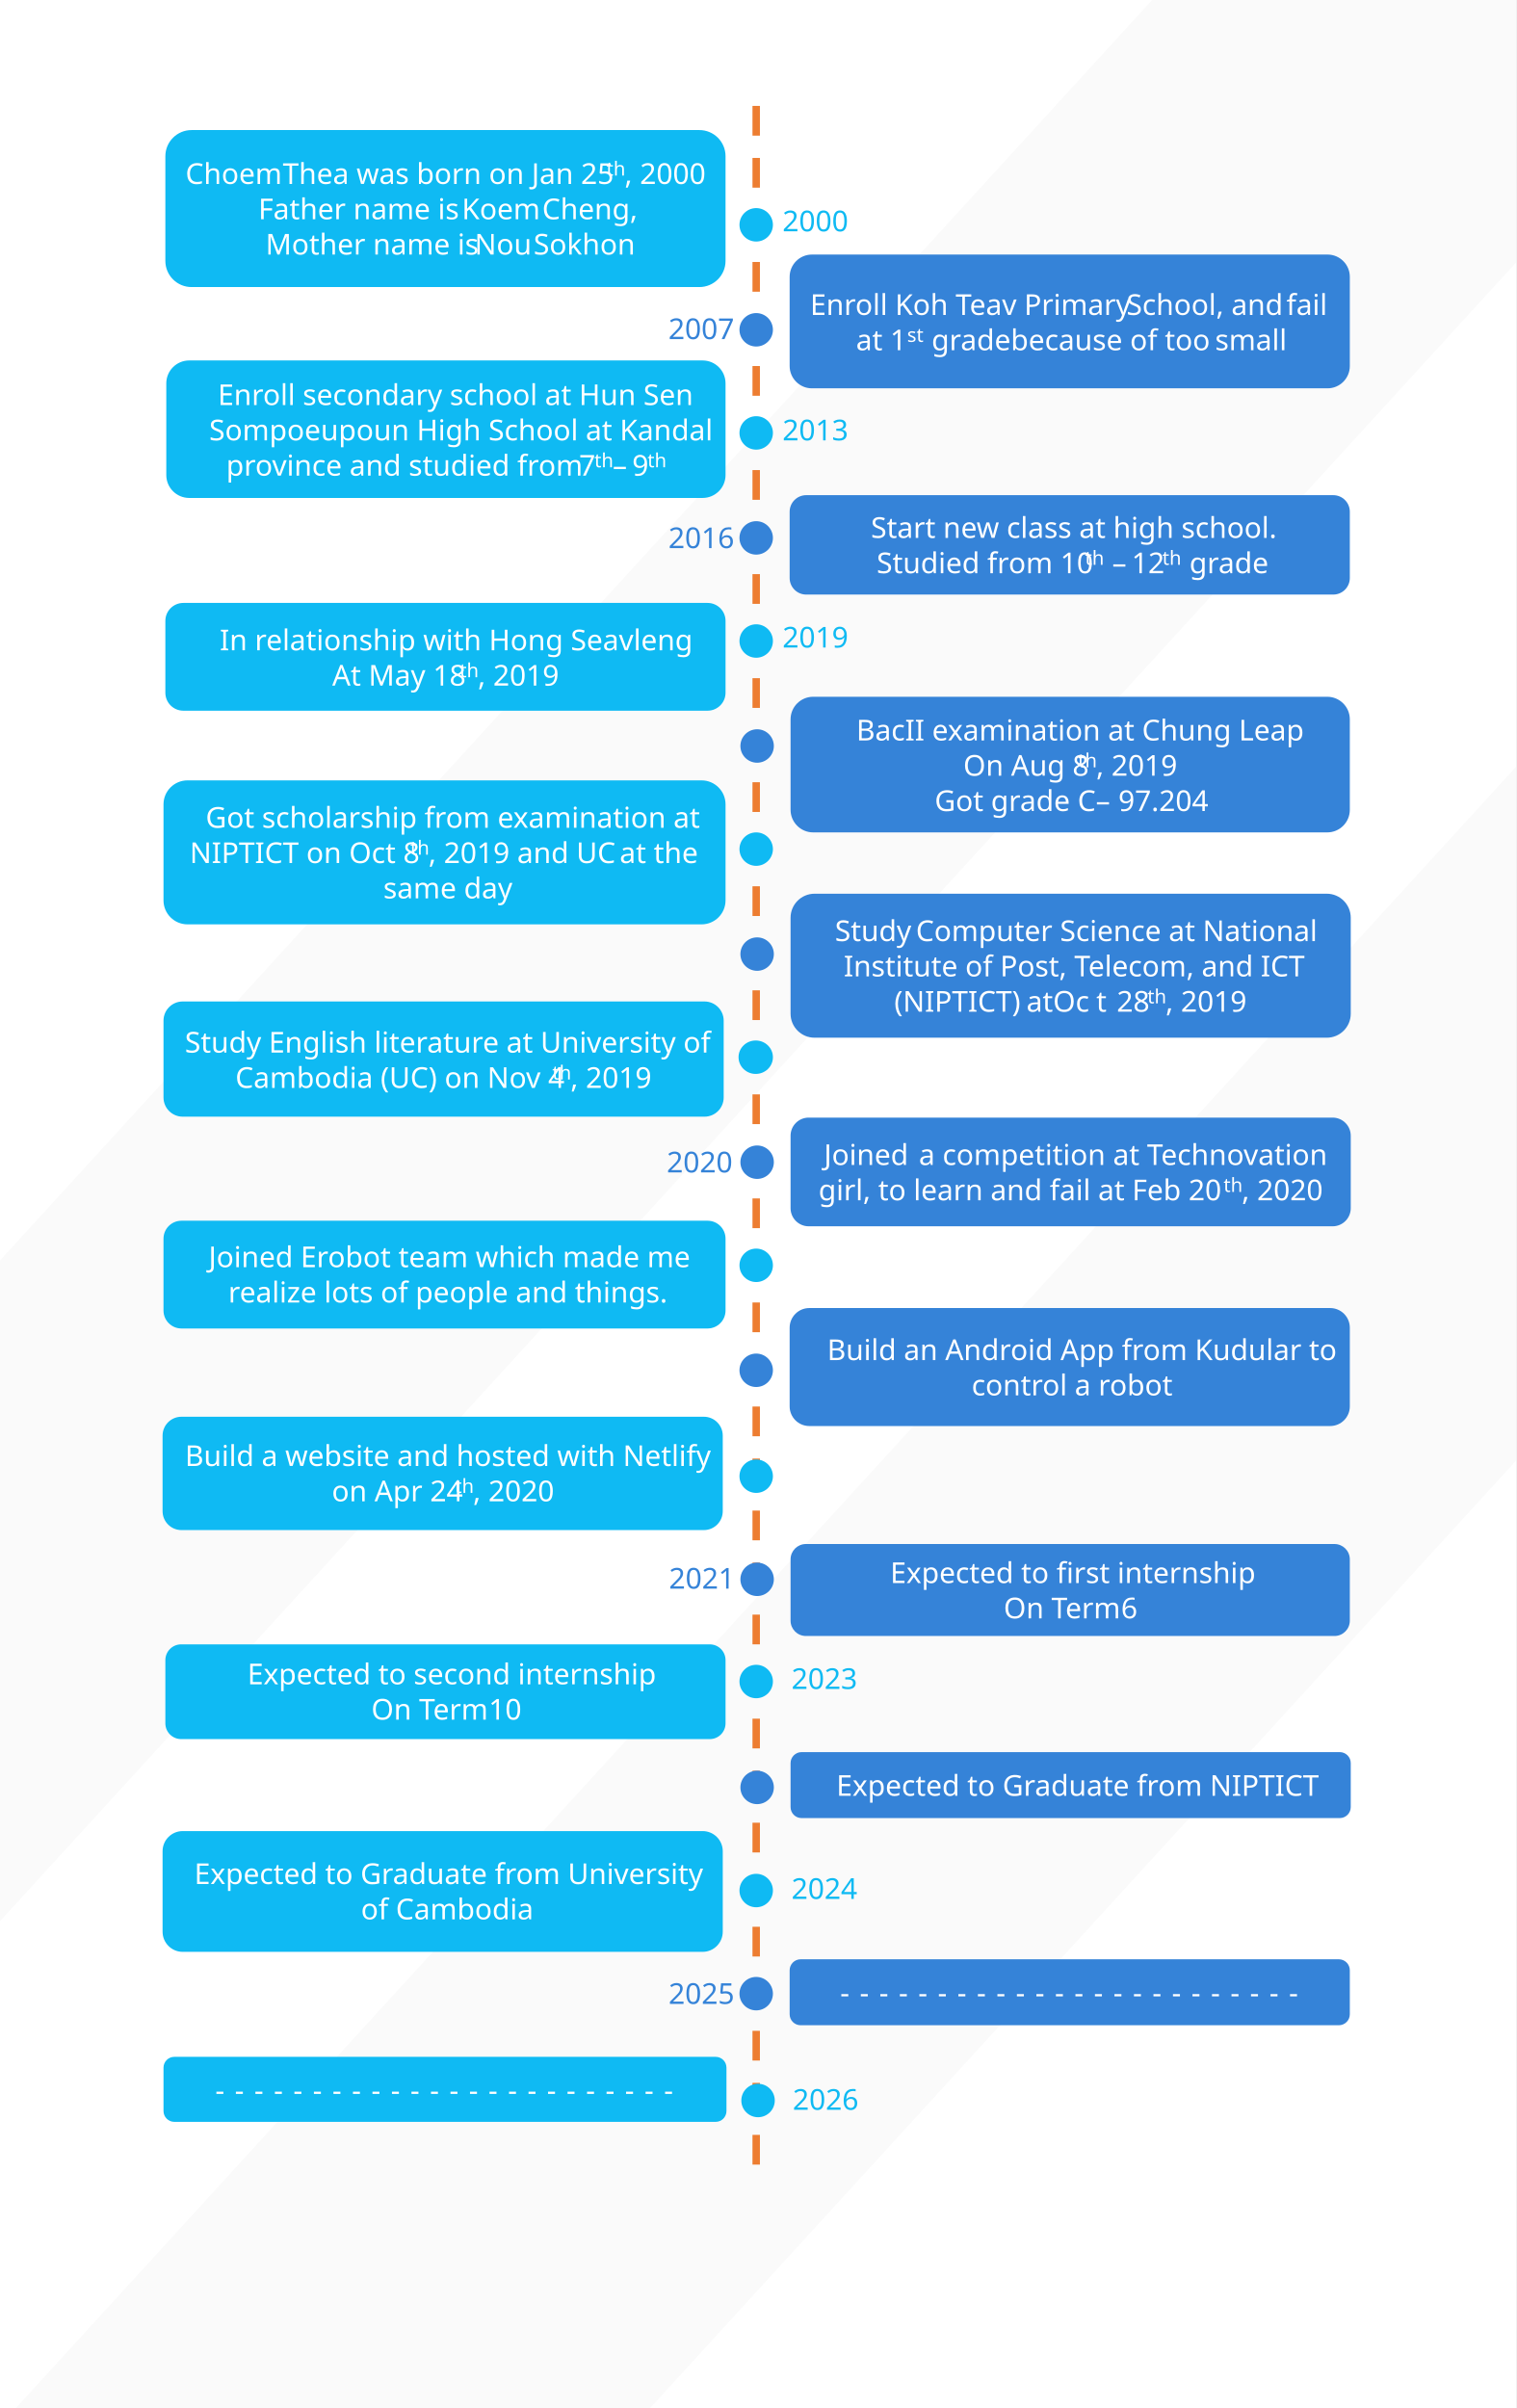
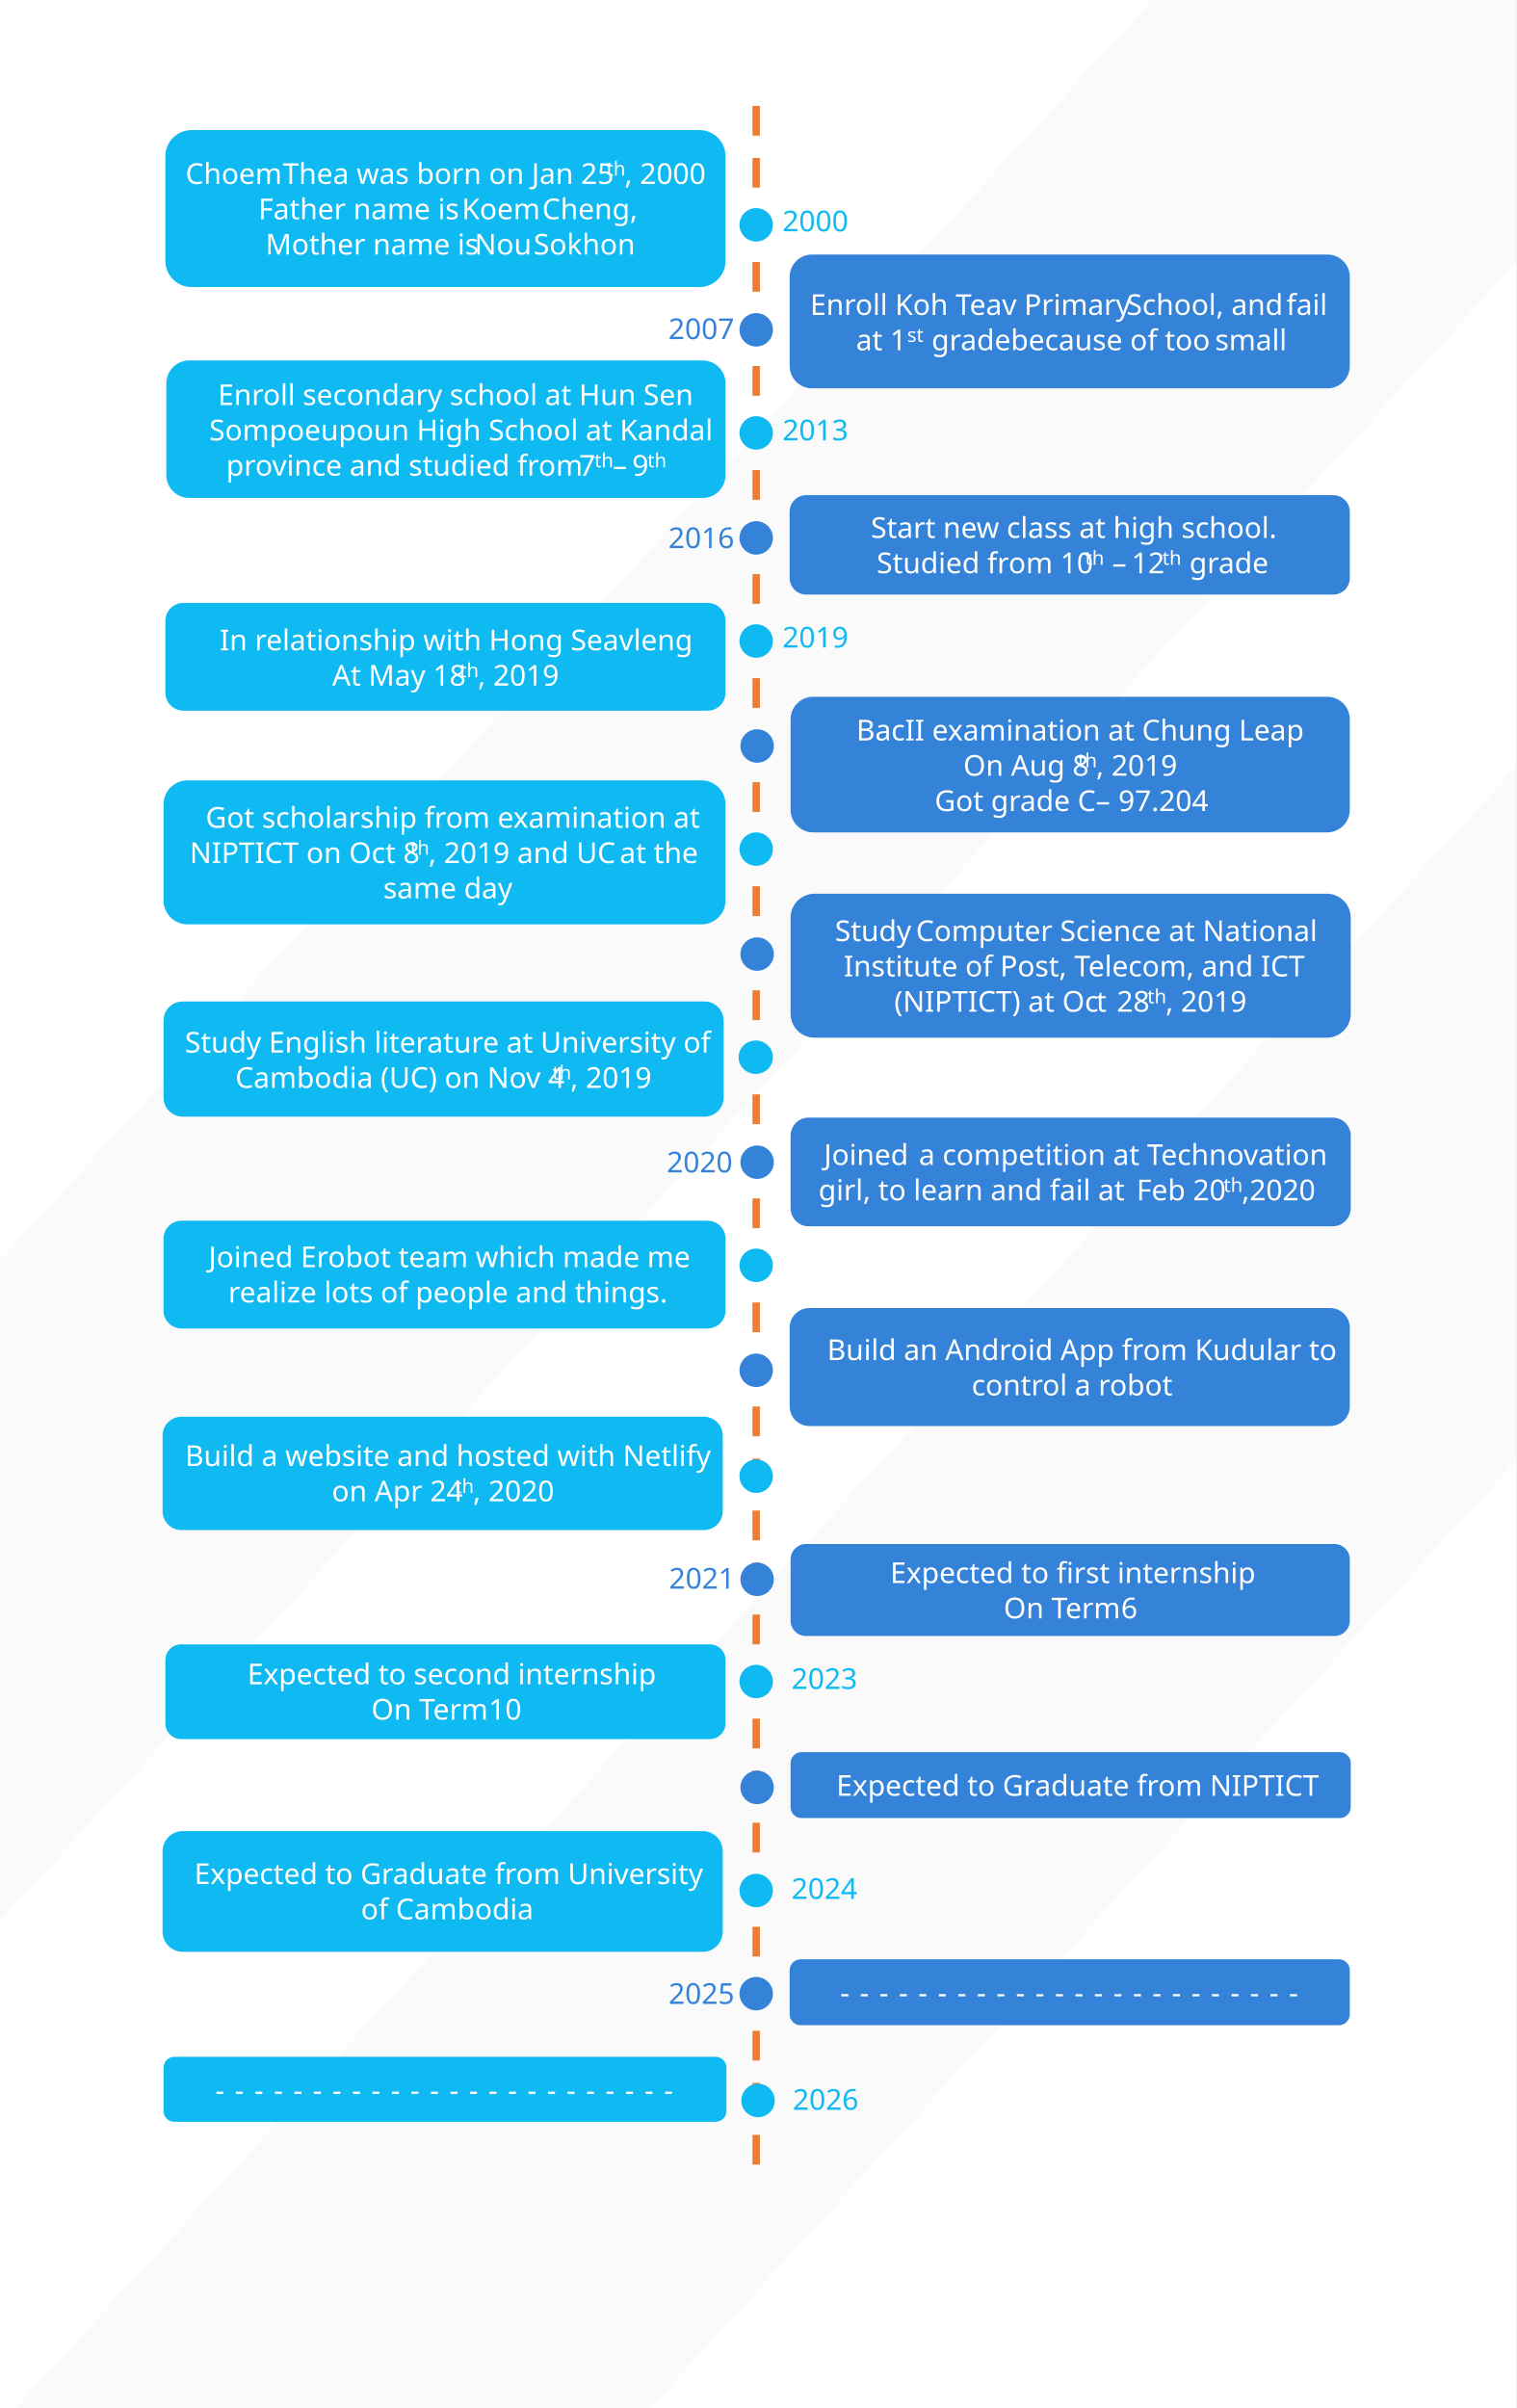
<svg xmlns="http://www.w3.org/2000/svg" width="1632" height="2592" overflow="hidden">
  <defs>
    <clipPath id="clip0">
      <path d="M0 0 1632 0 1632 2592 0 2592Z" fill-rule="evenodd" clip-rule="evenodd" />
    </clipPath>
  </defs>
  <g clip-path="url(#clip0)">
    <rect x="0" y="0" width="1632" height="2592" fill="#FFFFFF" />
    <path d="M2703.52 399.952-27.272 3387.53-399.231 3047.54 2331.56 59.962Z" fill="#000000" fill-rule="evenodd" fill-opacity="0.02" />
    <path d="M2163.95-299.435-566.842 2688.14-921.024 2364.4 1809.77-623.176Z" fill="#000000" fill-rule="evenodd" fill-opacity="0.02" />
    <path d="M814 114 814 2344.69" stroke="#ED7D31" stroke-width="8" stroke-miterlimit="8" stroke-dasharray="32 24" fill="none" fill-rule="evenodd" />
    <path d="M796 242C796 232.059 804.059 224 814 224 823.941 224 832 232.059 832 242 832 251.941 823.941 260 814 260 804.059 260 796 251.941 796 242Z" fill="#0FBAF3" fill-rule="evenodd" />
    <text fill="#0FBAF3" font-family="Trebuchet MS,Trebuchet MS_MSFontService,sans-serif" font-weight="400" font-size="31" transform="translate(842.242 249)">2000</text>
    <path d="M178 168.167C178 152.611 190.611 140 206.167 140L752.833 140C768.389 140 781 152.611 781 168.167L781 280.833C781 296.389 768.389 309 752.833 309L206.167 309C190.611 309 178 296.389 178 280.833Z" fill="#0FBAF3" fill-rule="evenodd" />
    <text fill="#FFFFFF" font-family="Trebuchet MS,Trebuchet MS_MSFontService,sans-serif" font-weight="400" font-size="31" transform="translate(199.627 198)">Choem<tspan x="104.767" y="0">Thea was born on Jan 25</tspan>
      <tspan font-size="21" x="453.1" y="-9">th</tspan>
      <tspan x="472.767" y="0">, 2000</tspan>
      <tspan x="78.453" y="38">Father name is </tspan>
      <tspan x="297.453" y="38">Koem</tspan>
      <tspan x="383.973" y="38">Cheng,</tspan>
      <tspan x="86.213" y="76">Mother name is </tspan>
      <tspan x="311.213" y="76">Nou</tspan>
      <tspan x="374.713" y="76">Sokhon</tspan>
    </text>
    <path d="M796 355C796 345.059 804.059 337 814 337 823.941 337 832 345.059 832 355 832 364.941 823.941 373 814 373 804.059 373 796 364.941 796 355Z" fill="#3583D8" fill-rule="evenodd" />
    <text fill="#3583D8" font-family="Trebuchet MS,Trebuchet MS_MSFontService,sans-serif" font-weight="400" font-size="31" transform="translate(719.466 365)">2007</text>
    <path d="M850 298.001C850 284.745 860.745 274 874.001 274L1429 274C1442.25 274 1453 284.745 1453 298.001L1453 393.999C1453 407.255 1442.25 418 1429 418L874.001 418C860.745 418 850 407.255 850 393.999Z" fill="#3583D8" fill-rule="evenodd" />
    <text fill="#FFFFFF" font-family="Trebuchet MS,Trebuchet MS_MSFontService,sans-serif" font-weight="400" font-size="31" transform="translate(872.092 339)">Enroll Koh Teav Primary <tspan x="340.42" y="0">School</tspan>, and <tspan x="512.587" y="0">fail </tspan>
      <tspan x="49.373" y="38">at 1</tspan>
      <tspan font-size="21" x="104.373" y="29">st</tspan>
      <tspan x="130.707" y="38">grade </tspan>because of too <tspan x="435.873" y="38">small</tspan>
    </text>
    <path d="M796 466C796 456.059 804.059 448 814 448 823.941 448 832 456.059 832 466 832 475.941 823.941 484 814 484 804.059 484 796 475.941 796 466Z" fill="#0FBAF3" fill-rule="evenodd" />
    <text fill="#0FBAF3" font-family="Trebuchet MS,Trebuchet MS_MSFontService,sans-serif" font-weight="400" font-size="31" transform="translate(842.242 474)">2013</text>
    <path d="M179 412.667C179 399.044 190.044 388 203.667 388L756.333 388C769.956 388 781 399.044 781 412.667L781 511.333C781 524.956 769.956 536 756.333 536L203.667 536C190.044 536 179 524.956 179 511.333Z" fill="#0FBAF3" fill-rule="evenodd" />
    <text fill="#FFFFFF" font-family="Trebuchet MS,Trebuchet MS_MSFontService,sans-serif" font-weight="400" font-size="31" transform="translate(234.472 436)">Enroll secondary school at Hun Sen <tspan x="-9.333" y="38">Sompoeupoun High School at Kandal </tspan>
      <tspan x="9" y="76">province and studied from </tspan>
      <tspan x="388.833" y="76">7</tspan>
      <tspan font-size="21" x="405.333" y="67">th</tspan>
      <tspan x="425" y="76">–</tspan>
      <tspan x="446" y="76">9</tspan>
      <tspan font-size="21" x="462.5" y="67">th</tspan>
    </text>
    <path d="M796 579C796 569.059 804.059 561 814 561 823.941 561 832 569.059 832 579 832 588.941 823.941 597 814 597 804.059 597 796 588.941 796 579Z" fill="#3583D8" fill-rule="evenodd" />
    <text fill="#3583D8" font-family="Trebuchet MS,Trebuchet MS_MSFontService,sans-serif" font-weight="400" font-size="31" transform="translate(719.466 590)">2016</text>
    <path d="M850 550.834C850 540.984 857.984 533 867.833 533L1435.17 533C1445.02 533 1453 540.984 1453 550.834L1453 622.166C1453 632.016 1445.02 640 1435.17 640L867.833 640C857.984 640 850 632.016 850 622.166Z" fill="#3583D8" fill-rule="evenodd" />
    <text fill="#FFFFFF" font-family="Trebuchet MS,Trebuchet MS_MSFontService,sans-serif" font-weight="400" font-size="31" transform="translate(937.469 579)">Start new class at high school.<tspan x="6.167" y="38">Studied from 10</tspan>
      <tspan font-size="21" x="230.5" y="29">th</tspan>
      <tspan x="259.667" y="38">–</tspan>
      <tspan x="280.667" y="38">12</tspan>
      <tspan font-size="21" x="313.667" y="29">th</tspan>
      <tspan x="342.833" y="38">grade</tspan>
    </text>
    <path d="M797 803C797 793.059 805.059 785 815 785 824.941 785 833 793.059 833 803 833 812.941 824.941 821 815 821 805.059 821 797 812.941 797 803Z" fill="#3583D8" fill-rule="evenodd" />
    <path d="M851 774.334C851 760.895 861.894 750 875.333 750L1428.67 750C1442.11 750 1453 760.895 1453 774.334L1453 871.666C1453 885.105 1442.11 896 1428.67 896L875.333 896C861.894 896 851 885.105 851 871.666Z" fill="#3583D8" fill-rule="evenodd" />
    <text fill="#FFFFFF" font-family="Trebuchet MS,Trebuchet MS_MSFontService,sans-serif" font-weight="400" font-size="31" transform="translate(921.778 797)">BacII examination at Chung Leap <tspan x="115.113" y="38">On Aug 8</tspan>
      <tspan font-size="21" x="238.553" y="29">th</tspan>
      <tspan x="258.22" y="38">, 2019</tspan>
      <tspan x="84.333" y="76">Got grade C </tspan>–<tspan x="282" y="76">97.204</tspan>
    </text>
    <path d="M797 1027C797 1017.06 805.059 1009 815 1009 824.941 1009 833 1017.06 833 1027 833 1036.94 824.941 1045 815 1045 805.059 1045 797 1036.94 797 1027Z" fill="#3583D8" fill-rule="evenodd" />
    <path d="M851 987.834C851 973.566 862.566 962 876.834 962L1428.17 962C1442.43 962 1454 973.566 1454 987.834L1454 1091.17C1454 1105.43 1442.43 1117 1428.17 1117L876.834 1117C862.566 1117 851 1105.43 851 1091.17Z" fill="#3583D8" fill-rule="evenodd" />
    <text fill="#FFFFFF" font-family="Trebuchet MS,Trebuchet MS_MSFontService,sans-serif" font-weight="400" font-size="31" transform="translate(898.728 1013)">Study <tspan x="87.167" y="0">Computer Science at National </tspan>
      <tspan x="9.5" y="38">Institute of Post, Telecom, and ICT </tspan>
-       <tspan x="63.833" y="76">(NIPTICT) </tspan>
-       <tspan x="206.167" y="76">at </tspan>Oc<tspan x="281.333" y="76">t</tspan>
+       <tspan x="63.833" y="76">(NIPTICT) at </tspan>
+       <tspan x="244.667" y="76">Oc</tspan>
+       <tspan x="281.333" y="76">t</tspan>
      <tspan x="303.333" y="76">28</tspan>
      <tspan font-size="21" x="336.333" y="67">th</tspan>
      <tspan x="356" y="76">, 2019</tspan>
    </text>
    <path d="M797 1251C797 1241.06 805.059 1233 815 1233 824.941 1233 833 1241.06 833 1251 833 1260.94 824.941 1269 815 1269 805.059 1269 797 1260.94 797 1251Z" fill="#3583D8" fill-rule="evenodd" />
    <text fill="#3583D8" font-family="Trebuchet MS,Trebuchet MS_MSFontService,sans-serif" font-weight="400" font-size="31" transform="translate(717.678 1262)">2020</text>
    <path d="M851 1222.5C851 1211.73 859.731 1203 870.501 1203L1434.5 1203C1445.27 1203 1454 1211.73 1454 1222.5L1454 1300.5C1454 1311.27 1445.27 1320 1434.5 1320L870.501 1320C859.731 1320 851 1311.27 851 1300.5Z" fill="#3583D8" fill-rule="evenodd" />
    <text fill="#FFFFFF" font-family="Trebuchet MS,Trebuchet MS_MSFontService,sans-serif" font-weight="400" font-size="31" transform="translate(886.908 1254)">Joined <tspan x="102.167" y="0">a competition at Technovation </tspan>
-       <tspan x="-5.82" y="38">girl, to learn and fail at Feb 20</tspan>
+       <tspan x="-5.82" y="38">girl, to learn and fail at </tspan>
+       <tspan x="336.513" y="38">Feb </tspan>
+       <tspan x="397.18" y="38">20</tspan>
      <tspan font-size="21" x="430.18" y="29">th</tspan>
-       <tspan x="449.847" y="38">, 2020</tspan>
-     </text>
+       <tspan x="449.847" y="38">, </tspan>2020</text>
    <path d="M796 1475C796 1465.06 804.059 1457 814 1457 823.941 1457 832 1465.06 832 1475 832 1484.94 823.941 1493 814 1493 804.059 1493 796 1484.94 796 1475Z" fill="#3583D8" fill-rule="evenodd" />
    <path d="M850 1429.17C850 1417.48 859.477 1408 871.167 1408L1431.83 1408C1443.52 1408 1453 1417.48 1453 1429.17L1453 1513.83C1453 1525.52 1443.52 1535 1431.83 1535L871.167 1535C859.477 1535 850 1525.52 850 1513.83Z" fill="#3583D8" fill-rule="evenodd" />
    <text fill="#FFFFFF" font-family="Trebuchet MS,Trebuchet MS_MSFontService,sans-serif" font-weight="400" font-size="31" transform="translate(890.411 1464)">Build an Android App from Kudular to <tspan x="155.453" y="38">control a robot</tspan>
    </text>
    <path d="M797 1700C797 1690.06 805.059 1682 815 1682 824.941 1682 833 1690.06 833 1700 833 1709.94 824.941 1718 815 1718 805.059 1718 797 1709.94 797 1700Z" fill="#3583D8" fill-rule="evenodd" />
    <text fill="#3583D8" font-family="Trebuchet MS,Trebuchet MS_MSFontService,sans-serif" font-weight="400" font-size="31" transform="translate(720.095 1710)">2021</text>
    <path d="M851 1678.5C851 1669.39 858.387 1662 867.5 1662L1436.5 1662C1445.61 1662 1453 1669.39 1453 1678.5L1453 1744.5C1453 1753.61 1445.61 1761 1436.5 1761L867.5 1761C858.387 1761 851 1753.61 851 1744.5Z" fill="#3583D8" fill-rule="evenodd" />
    <text fill="#FFFFFF" font-family="Trebuchet MS,Trebuchet MS_MSFontService,sans-serif" font-weight="400" font-size="31" transform="translate(958.283 1704)">Expected to first internship<tspan x="122.067" y="38">On Term </tspan>
      <tspan x="248.433" y="38">6</tspan>
    </text>
    <path d="M797 1924C797 1914.06 805.059 1906 815 1906 824.941 1906 833 1914.06 833 1924 833 1933.94 824.941 1942 815 1942 805.059 1942 797 1933.94 797 1924Z" fill="#3583D8" fill-rule="evenodd" />
    <path d="M851 1897.83C851 1891.3 856.298 1886 862.834 1886L1442.17 1886C1448.7 1886 1454 1891.3 1454 1897.83L1454 1945.17C1454 1951.7 1448.7 1957 1442.17 1957L862.834 1957C856.298 1957 851 1951.7 851 1945.17Z" fill="#3583D8" fill-rule="evenodd" />
    <text fill="#FFFFFF" font-family="Trebuchet MS,Trebuchet MS_MSFontService,sans-serif" font-weight="400" font-size="31" transform="translate(900.29 1933)">Expected to Graduate from NIPTICT</text>
    <path d="M796 690C796 680.059 804.059 672 814 672 823.941 672 832 680.059 832 690 832 699.941 823.941 708 814 708 804.059 708 796 699.941 796 690Z" fill="#0FBAF3" fill-rule="evenodd" />
    <text fill="#0FBAF3" font-family="Trebuchet MS,Trebuchet MS_MSFontService,sans-serif" font-weight="400" font-size="31" transform="translate(842.242 697)">2019</text>
    <path d="M178 668.334C178 657.656 186.656 649 197.334 649L761.666 649C772.344 649 781 657.656 781 668.334L781 745.666C781 756.344 772.344 765 761.666 765L197.334 765C186.656 765 178 756.344 178 745.666Z" fill="#0FBAF3" fill-rule="evenodd" />
    <text fill="#FFFFFF" font-family="Trebuchet MS,Trebuchet MS_MSFontService,sans-serif" font-weight="400" font-size="31" transform="translate(236.51 700)">In relationship with Hong Seavleng <tspan x="121.087" y="38">At May 18</tspan>
      <tspan font-size="21" x="258.253" y="29">th</tspan>
      <tspan x="277.92" y="38">, 2019</tspan>
    </text>
    <path d="M796 914C796 904.059 804.059 896 814 896 823.941 896 832 904.059 832 914 832 923.941 823.941 932 814 932 804.059 932 796 923.941 796 914Z" fill="#0FBAF3" fill-rule="evenodd" />
    <path d="M176 865.834C176 851.566 187.566 840 201.834 840L755.166 840C769.434 840 781 851.566 781 865.834L781 969.166C781 983.434 769.434 995 755.166 995L201.834 995C187.566 995 176 983.434 176 969.166Z" fill="#0FBAF3" fill-rule="evenodd" />
    <text fill="#FFFFFF" font-family="Trebuchet MS,Trebuchet MS_MSFontService,sans-serif" font-weight="400" font-size="31" transform="translate(221.358 891)">Got scholarship from examination at <tspan x="-17.133" y="38">NIPTICT on Oct 8</tspan>
      <tspan font-size="21" x="220.3" y="29">th</tspan>
      <tspan x="239.967" y="38">, 2019 and UC </tspan>
      <tspan x="445.633" y="38">at the </tspan>
      <tspan x="191.253" y="76">same day</tspan>
    </text>
    <path d="M795 1138C795 1128.06 803.283 1120 813.5 1120 823.717 1120 832 1128.06 832 1138 832 1147.94 823.717 1156 813.5 1156 803.283 1156 795 1147.94 795 1138Z" fill="#0FBAF3" fill-rule="evenodd" />
    <path d="M176 1098.67C176 1087.25 185.253 1078 196.667 1078L758.333 1078C769.747 1078 779 1087.25 779 1098.67L779 1181.33C779 1192.75 769.747 1202 758.333 1202L196.667 1202C185.253 1202 176 1192.75 176 1181.33Z" fill="#0FBAF3" fill-rule="evenodd" />
    <text fill="#FFFFFF" font-family="Trebuchet MS,Trebuchet MS_MSFontService,sans-serif" font-weight="400" font-size="31" transform="translate(198.975 1133)">Study English literature at University of <tspan x="54.333" y="38">Cambodia (UC) on Nov 4</tspan>
      <tspan font-size="21" x="395.5" y="29">th</tspan>
      <tspan x="415.167" y="38">, 2019</tspan>
    </text>
    <path d="M796 1810C796 1800.06 804.059 1792 814 1792 823.941 1792 832 1800.06 832 1810 832 1819.94 823.941 1828 814 1828 804.059 1828 796 1819.94 796 1810Z" fill="#0FBAF3" fill-rule="evenodd" />
    <path d="M178 1787C178 1777.61 185.611 1770 195.001 1770L763.999 1770C773.389 1770 781 1777.61 781 1787L781 1855C781 1864.39 773.389 1872 763.999 1872L195.001 1872C185.611 1872 178 1864.39 178 1855Z" fill="#0FBAF3" fill-rule="evenodd" />
    <text fill="#FFFFFF" font-family="Trebuchet MS,Trebuchet MS_MSFontService,sans-serif" font-weight="400" font-size="31" transform="translate(266.323 1813)">Expected to second internship<tspan x="133.32" y="38">On Term </tspan>
      <tspan x="259.687" y="38">10</tspan>
    </text>
    <path d="M796 1362C796 1352.06 804.059 1344 814 1344 823.941 1344 832 1352.06 832 1362 832 1371.94 823.941 1380 814 1380 804.059 1380 796 1371.94 796 1362Z" fill="#0FBAF3" fill-rule="evenodd" />
    <path d="M176 1333.33C176 1322.66 184.656 1314 195.334 1314L761.666 1314C772.344 1314 781 1322.66 781 1333.33L781 1410.67C781 1421.34 772.344 1430 761.666 1430L195.334 1430C184.656 1430 176 1421.34 176 1410.67Z" fill="#0FBAF3" fill-rule="evenodd" />
    <text fill="#FFFFFF" font-family="Trebuchet MS,Trebuchet MS_MSFontService,sans-serif" font-weight="400" font-size="31" transform="translate(224.524 1364)">Joined Erobot<tspan x="204.333" y="0">team which made me </tspan>
      <tspan x="21.167" y="38">realize lots of people and things.</tspan>
    </text>
    <path d="M796 1589C796 1579.06 804.059 1571 814 1571 823.941 1571 832 1579.06 832 1589 832 1598.94 823.941 1607 814 1607 804.059 1607 796 1598.94 796 1589Z" fill="#0FBAF3" fill-rule="evenodd" />
    <path d="M175 1545.33C175 1534.1 184.104 1525 195.333 1525L757.667 1525C768.896 1525 778 1534.1 778 1545.33L778 1626.67C778 1637.9 768.896 1647 757.667 1647L195.333 1647C184.104 1647 175 1637.9 175 1626.67Z" fill="#0FBAF3" fill-rule="evenodd" />
    <text fill="#FFFFFF" font-family="Trebuchet MS,Trebuchet MS_MSFontService,sans-serif" font-weight="400" font-size="31" transform="translate(199.13 1578)">Build a website and hosted with Netlify <tspan x="158.027" y="38">on Apr 24</tspan>
      <tspan font-size="21" x="290.467" y="29">th</tspan>
      <tspan x="310.133" y="38">, 2020</tspan>
    </text>
    <path d="M796 2146C796 2136.06 804.059 2128 814 2128 823.941 2128 832 2136.06 832 2146 832 2155.94 823.941 2164 814 2164 804.059 2164 796 2155.94 796 2146Z" fill="#3583D8" fill-rule="evenodd" />
    <text fill="#3583D8" font-family="Trebuchet MS,Trebuchet MS_MSFontService,sans-serif" font-weight="400" font-size="31" transform="translate(719.647 2157)">2025</text>
    <path d="M850 2120.83C850 2114.3 855.298 2109 861.834 2109L1441.17 2109C1447.7 2109 1453 2114.3 1453 2120.83L1453 2168.17C1453 2174.7 1447.7 2180 1441.17 2180L861.834 2180C855.298 2180 850 2174.7 850 2168.17Z" fill="#3583D8" fill-rule="evenodd" />
    <text fill="#FFFFFF" font-family="Trebuchet MS,Trebuchet MS_MSFontService,sans-serif" font-weight="400" font-size="31" transform="translate(904.4 2156)">-<tspan x="21" y="0">-</tspan>
      <tspan x="42" y="0">-</tspan>
      <tspan x="63" y="0">-</tspan>
      <tspan x="84" y="0">-</tspan>
      <tspan x="105" y="0">-</tspan>
      <tspan x="126" y="0">-</tspan>
      <tspan x="147" y="0">-</tspan>
      <tspan x="168" y="0">-</tspan>
      <tspan x="189" y="0">-</tspan>
      <tspan x="210" y="0">-</tspan>
      <tspan x="231" y="0">-</tspan>
      <tspan x="252" y="0">-</tspan>
      <tspan x="273" y="0">-</tspan>
      <tspan x="294" y="0">-</tspan>
      <tspan x="315" y="0">-</tspan>
      <tspan x="336" y="0">-</tspan>
      <tspan x="357" y="0">-</tspan>
      <tspan x="378" y="0">-</tspan>
      <tspan x="399" y="0">-</tspan>
      <tspan x="420" y="0">-</tspan>
      <tspan x="441" y="0">-</tspan>
      <tspan x="462" y="0">-</tspan>
      <tspan x="483" y="0">-</tspan>
      <tspan fill="#0FBAF3" x="-52.461" y="-338">2023</tspan>
    </text>
    <path d="M796 2035C796 2025.06 804.059 2017 814 2017 823.941 2017 832 2025.06 832 2035 832 2044.94 823.941 2053 814 2053 804.059 2053 796 2044.94 796 2035Z" fill="#0FBAF3" fill-rule="evenodd" />
    <path d="M175 1992.67C175 1980.7 184.701 1971 196.667 1971L756.333 1971C768.299 1971 778 1980.7 778 1992.67L778 2079.33C778 2091.3 768.299 2101 756.333 2101L196.667 2101C184.701 2101 175 2091.3 175 2079.33Z" fill="#0FBAF3" fill-rule="evenodd" />
    <text fill="#FFFFFF" font-family="Trebuchet MS,Trebuchet MS_MSFontService,sans-serif" font-weight="400" font-size="31" transform="translate(209.13 2028)">Expected to Graduate from University <tspan x="179.413" y="38">of Cambodia</tspan>
      <tspan fill="#0FBAF3" x="642.81" y="16">2024</tspan>
    </text>
    <path d="M798 2261C798 2251.06 806.059 2243 816 2243 825.941 2243 834 2251.06 834 2261 834 2270.94 825.941 2279 816 2279 806.059 2279 798 2270.94 798 2261Z" fill="#0FBAF3" fill-rule="evenodd" />
    <path d="M176 2225.67C176 2219.22 181.223 2214 187.667 2214L770.333 2214C776.777 2214 782 2219.22 782 2225.67L782 2272.33C782 2278.78 776.777 2284 770.333 2284L187.667 2284C181.223 2284 176 2278.78 176 2272.33Z" fill="#0FBAF3" fill-rule="evenodd" />
    <text fill="#FFFFFF" font-family="Trebuchet MS,Trebuchet MS_MSFontService,sans-serif" font-weight="400" font-size="31" transform="translate(231.691 2261)">-<tspan x="21" y="0">-</tspan>
      <tspan x="42" y="0">-</tspan>
      <tspan x="63" y="0">-</tspan>
      <tspan x="84" y="0">-</tspan>
      <tspan x="105" y="0">-</tspan>
      <tspan x="126" y="0">-</tspan>
      <tspan x="147" y="0">-</tspan>
      <tspan x="168" y="0">-</tspan>
      <tspan x="189" y="0">-</tspan>
      <tspan x="210" y="0">-</tspan>
      <tspan x="231" y="0">-</tspan>
      <tspan x="252" y="0">-</tspan>
      <tspan x="273" y="0">-</tspan>
      <tspan x="294" y="0">-</tspan>
      <tspan x="315" y="0">-</tspan>
      <tspan x="336" y="0">-</tspan>
      <tspan x="357" y="0">-</tspan>
      <tspan x="378" y="0">-</tspan>
      <tspan x="399" y="0">-</tspan>
      <tspan x="420" y="0">-</tspan>
      <tspan x="441" y="0">-</tspan>
      <tspan x="462" y="0">-</tspan>
      <tspan x="483" y="0">-</tspan>
      <tspan fill="#0FBAF3" x="621.582" y="10">2026</tspan>
    </text>
  </g>
</svg>
